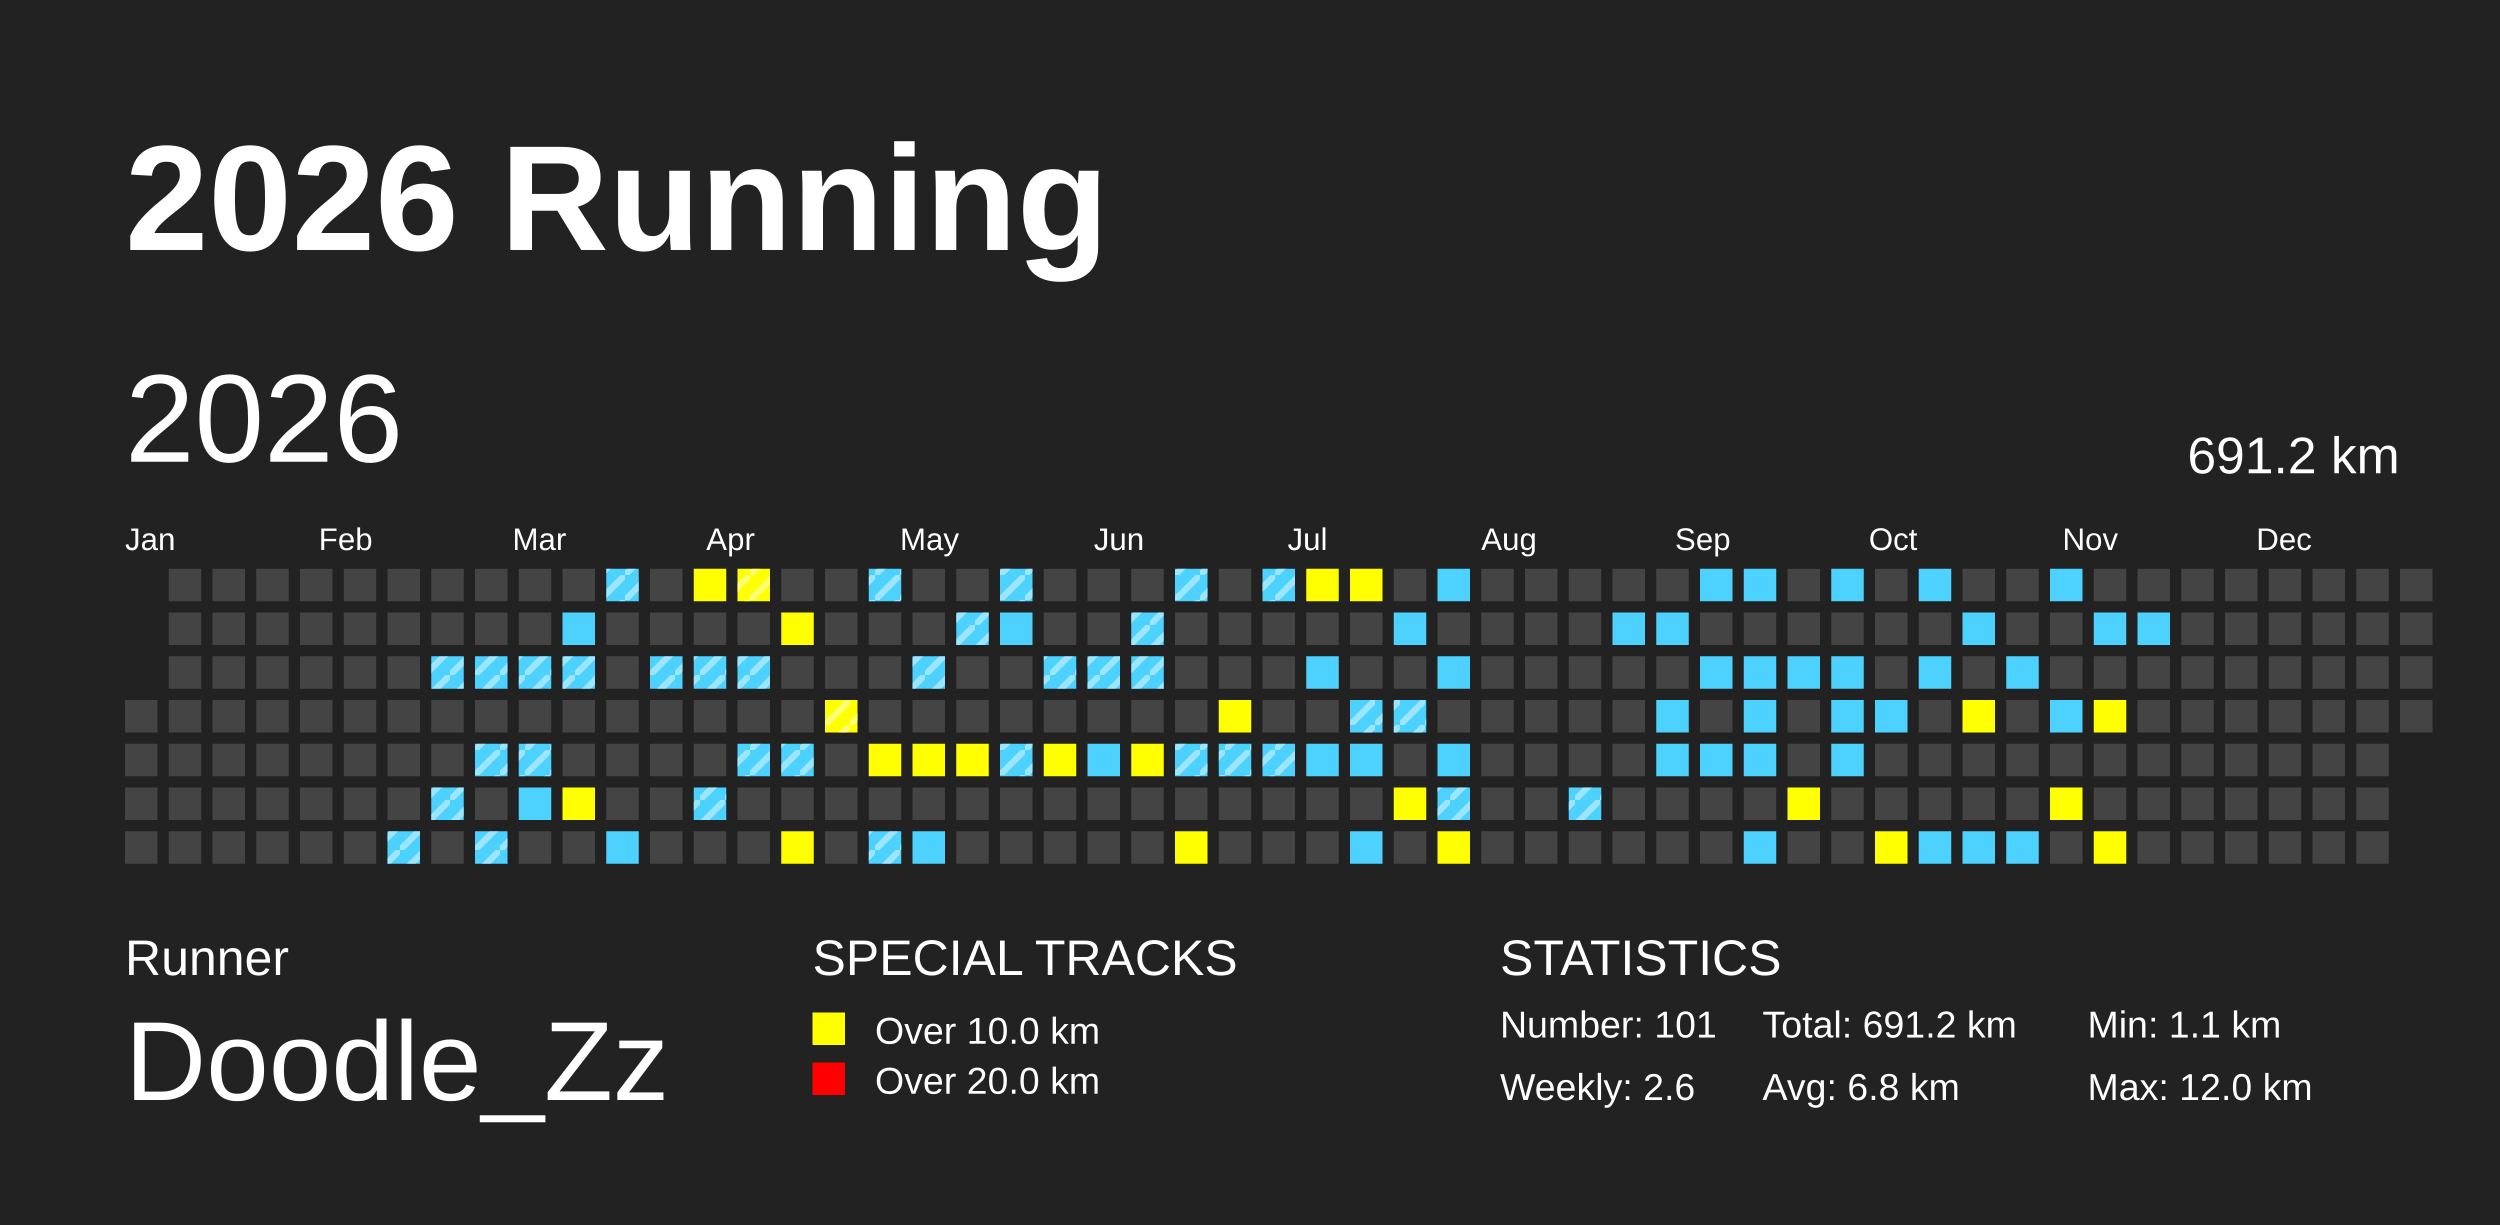
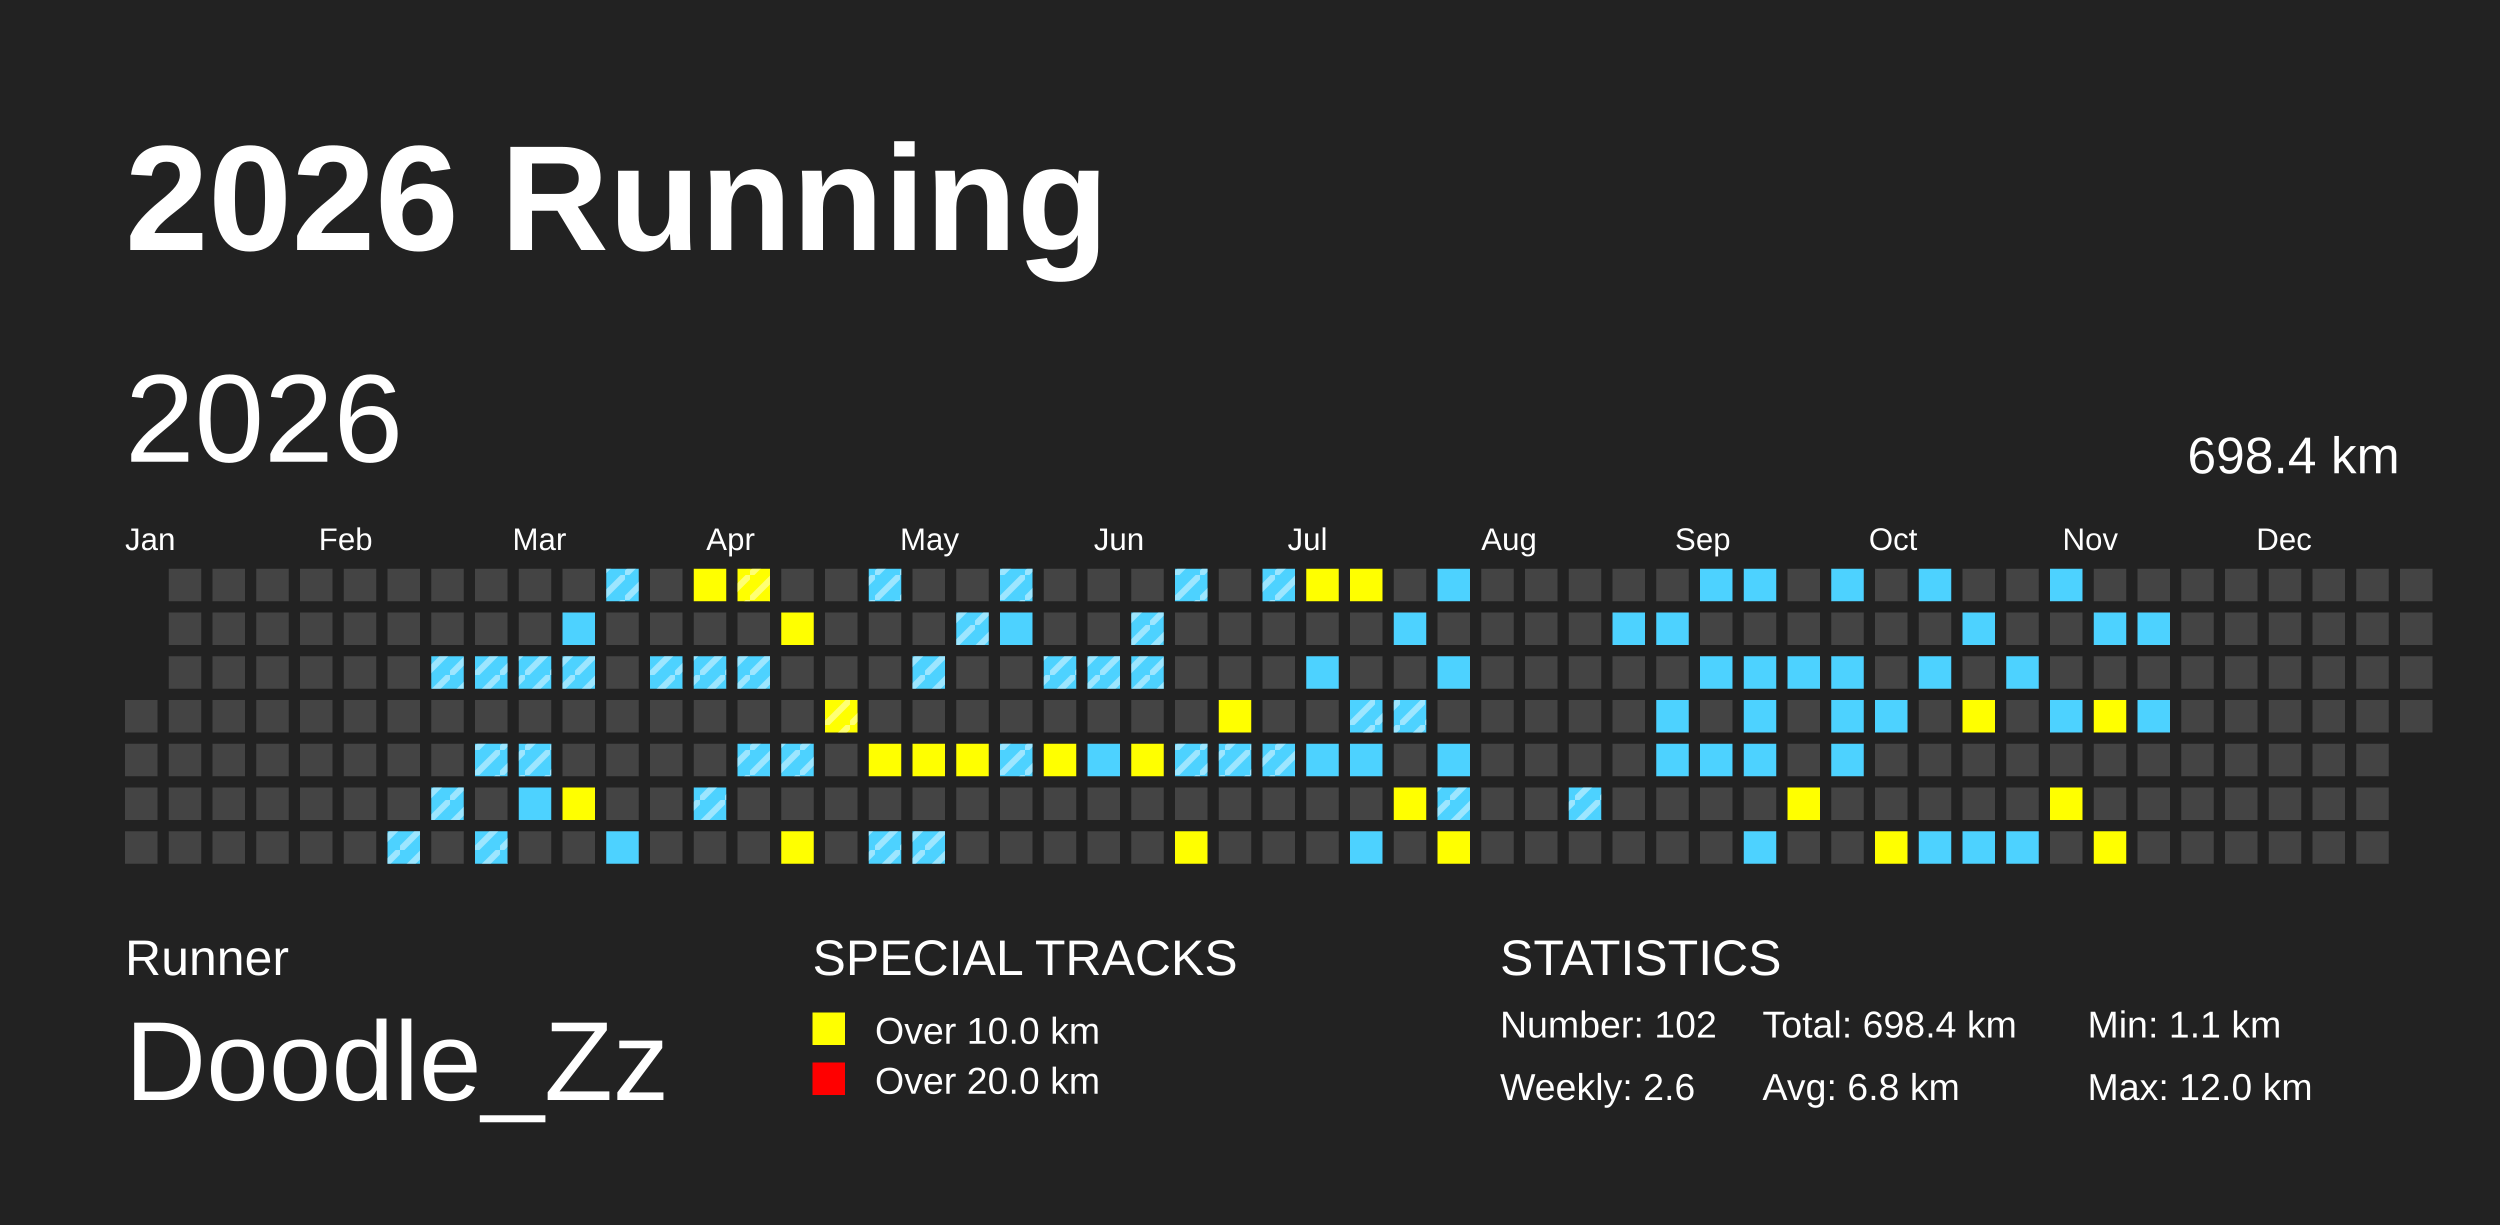
<svg xmlns="http://www.w3.org/2000/svg" baseProfile="full" height="98mm" version="1.1" viewBox="0,0,200,98" width="200mm">
  <defs>
    <pattern height="2" id="indoor-stripe" patternUnits="userSpaceOnUse" width="2">
      <line stroke="white" stroke-opacity="0.45" stroke-width="0.5" x1="0" x2="2" y1="2" y2="0" />
    </pattern>
  </defs>
  <rect fill="#222222" height="98" width="200" x="0" y="0" />
  <text fill="#FFFFFF" style="font-size:12px; font-family:Arial; font-weight:bold;" x="10" y="20">2026 Running</text>
  <text fill="#FFFFFF" style="font-size:4px; font-family:Arial" x="10" y="78">Runner</text>
  <text fill="#FFFFFF" style="font-size:9px; font-family:Arial" x="10" y="88">Doodle_Zz</text>
  <text fill="#FFFFFF" style="font-size:4px; font-family:Arial" x="65" y="78">SPECIAL TRACKS</text>
  <rect fill="yellow" height="2.6" width="2.6" x="65" y="81" />
  <text fill="#FFFFFF" style="font-size:3px; font-family:Arial" x="70" y="83.5">Over 10.0 km</text>
  <rect fill="red" height="2.6" width="2.6" x="65" y="85" />
  <text fill="#FFFFFF" style="font-size:3px; font-family:Arial" x="70" y="87.5">Over 20.0 km</text>
  <text fill="#FFFFFF" style="font-size:4px; font-family:Arial" x="120" y="78">STATISTICS</text>
-   <text fill="#FFFFFF" style="font-size:3px; font-family:Arial" x="120" y="83">Number: 101</text>
+   <text fill="#FFFFFF" style="font-size:3px; font-family:Arial" x="120" y="83">Number: 102</text>
  <text fill="#FFFFFF" style="font-size:3px; font-family:Arial" x="120" y="88">Weekly: 2.6</text>
-   <text fill="#FFFFFF" style="font-size:3px; font-family:Arial" x="141" y="83">Total: 691.2 km</text>
+   <text fill="#FFFFFF" style="font-size:3px; font-family:Arial" x="141" y="83">Total: 698.4 km</text>
  <text fill="#FFFFFF" style="font-size:3px; font-family:Arial" x="141" y="88">Avg: 6.8 km</text>
  <text fill="#FFFFFF" style="font-size:3px; font-family:Arial" x="167" y="83">Min: 1.1 km</text>
  <text fill="#FFFFFF" style="font-size:3px; font-family:Arial" x="167" y="88">Max: 12.0 km</text>
  <text dominant-baseline="hanging" fill="#FFFFFF" style="font-size:10.0px; font-family:Arial;" x="10" y="30">2026</text>
-   <text dominant-baseline="hanging" fill="#FFFFFF" style="font-size:4.125px; font-family:Arial;" x="175" y="35">691.2 km</text>
+   <text dominant-baseline="hanging" fill="#FFFFFF" style="font-size:4.125px; font-family:Arial;" x="175" y="35">698.4 km</text>
  <text fill="#FFFFFF" style="font-size:2.5px; font-family:Arial" x="10.0" y="44">Jan</text>
  <text fill="#FFFFFF" style="font-size:2.5px; font-family:Arial" x="25.5" y="44">Feb</text>
  <text fill="#FFFFFF" style="font-size:2.5px; font-family:Arial" x="41.0" y="44">Mar</text>
  <text fill="#FFFFFF" style="font-size:2.5px; font-family:Arial" x="56.5" y="44">Apr</text>
  <text fill="#FFFFFF" style="font-size:2.5px; font-family:Arial" x="72.0" y="44">May</text>
  <text fill="#FFFFFF" style="font-size:2.5px; font-family:Arial" x="87.5" y="44">Jun</text>
  <text fill="#FFFFFF" style="font-size:2.5px; font-family:Arial" x="103.0" y="44">Jul</text>
  <text fill="#FFFFFF" style="font-size:2.5px; font-family:Arial" x="118.5" y="44">Aug</text>
  <text fill="#FFFFFF" style="font-size:2.5px; font-family:Arial" x="134.0" y="44">Sep</text>
  <text fill="#FFFFFF" style="font-size:2.5px; font-family:Arial" x="149.5" y="44">Oct</text>
  <text fill="#FFFFFF" style="font-size:2.5px; font-family:Arial" x="165.0" y="44">Nov</text>
  <text fill="#FFFFFF" style="font-size:2.5px; font-family:Arial" x="180.5" y="44">Dec</text>
  <rect fill="#444444" height="2.6" width="2.6" x="10.0" y="56.0" />
  <rect fill="#444444" height="2.6" width="2.6" x="10.0" y="59.5" />
  <rect fill="#444444" height="2.6" width="2.6" x="10.0" y="63.0" />
  <rect fill="#444444" height="2.6" width="2.6" x="10.0" y="66.5" />
  <rect fill="#444444" height="2.6" width="2.6" x="13.5" y="45.5" />
  <rect fill="#444444" height="2.6" width="2.6" x="13.5" y="49.0" />
  <rect fill="#444444" height="2.6" width="2.6" x="13.5" y="52.5" />
  <rect fill="#444444" height="2.6" width="2.6" x="13.5" y="56.0" />
  <rect fill="#444444" height="2.6" width="2.6" x="13.5" y="59.5" />
  <rect fill="#444444" height="2.6" width="2.6" x="13.5" y="63.0" />
  <rect fill="#444444" height="2.6" width="2.6" x="13.5" y="66.5" />
  <rect fill="#444444" height="2.6" width="2.6" x="17.0" y="45.5" />
  <rect fill="#444444" height="2.6" width="2.6" x="17.0" y="49.0" />
  <rect fill="#444444" height="2.6" width="2.6" x="17.0" y="52.5" />
  <rect fill="#444444" height="2.6" width="2.6" x="17.0" y="56.0" />
  <rect fill="#444444" height="2.6" width="2.6" x="17.0" y="59.5" />
  <rect fill="#444444" height="2.6" width="2.6" x="17.0" y="63.0" />
  <rect fill="#444444" height="2.6" width="2.6" x="17.0" y="66.5" />
  <rect fill="#444444" height="2.6" width="2.6" x="20.5" y="45.5" />
  <rect fill="#444444" height="2.6" width="2.6" x="20.5" y="49.0" />
  <rect fill="#444444" height="2.6" width="2.6" x="20.5" y="52.5" />
  <rect fill="#444444" height="2.6" width="2.6" x="20.5" y="56.0" />
  <rect fill="#444444" height="2.6" width="2.6" x="20.5" y="59.5" />
  <rect fill="#444444" height="2.6" width="2.6" x="20.5" y="63.0" />
  <rect fill="#444444" height="2.6" width="2.6" x="20.5" y="66.5" />
  <rect fill="#444444" height="2.6" width="2.6" x="24.0" y="45.5" />
  <rect fill="#444444" height="2.6" width="2.6" x="24.0" y="49.0" />
  <rect fill="#444444" height="2.6" width="2.6" x="24.0" y="52.5" />
  <rect fill="#444444" height="2.6" width="2.6" x="24.0" y="56.0" />
  <rect fill="#444444" height="2.6" width="2.6" x="24.0" y="59.5" />
  <rect fill="#444444" height="2.6" width="2.6" x="24.0" y="63.0" />
  <rect fill="#444444" height="2.6" width="2.6" x="24.0" y="66.5" />
  <rect fill="#444444" height="2.6" width="2.6" x="27.5" y="45.5" />
  <rect fill="#444444" height="2.6" width="2.6" x="27.5" y="49.0" />
  <rect fill="#444444" height="2.6" width="2.6" x="27.5" y="52.5" />
  <rect fill="#444444" height="2.6" width="2.6" x="27.5" y="56.0" />
  <rect fill="#444444" height="2.6" width="2.6" x="27.5" y="59.5" />
  <rect fill="#444444" height="2.6" width="2.6" x="27.5" y="63.0" />
  <rect fill="#444444" height="2.6" width="2.6" x="27.5" y="66.5" />
  <rect fill="#444444" height="2.6" width="2.6" x="31.0" y="45.5" />
  <rect fill="#444444" height="2.6" width="2.6" x="31.0" y="49.0" />
  <rect fill="#444444" height="2.6" width="2.6" x="31.0" y="52.5" />
  <rect fill="#444444" height="2.6" width="2.6" x="31.0" y="56.0" />
  <rect fill="#444444" height="2.6" width="2.6" x="31.0" y="59.5" />
  <rect fill="#444444" height="2.6" width="2.6" x="31.0" y="63.0" />
  <rect fill="#4DD2FF" height="2.6" width="2.6" x="31.0" y="66.5" />
  <rect fill="url(#indoor-stripe)" height="2.6" style="pointer-events: none;" width="2.6" x="31.0" y="66.5" />
  <rect fill="#444444" height="2.6" width="2.6" x="34.5" y="45.5" />
  <rect fill="#444444" height="2.6" width="2.6" x="34.5" y="49.0" />
  <rect fill="#4DD2FF" height="2.6" width="2.6" x="34.5" y="52.5" />
  <rect fill="url(#indoor-stripe)" height="2.6" style="pointer-events: none;" width="2.6" x="34.5" y="52.5" />
  <rect fill="#444444" height="2.6" width="2.6" x="34.5" y="56.0" />
  <rect fill="#444444" height="2.6" width="2.6" x="34.5" y="59.5" />
  <rect fill="#4DD2FF" height="2.6" width="2.6" x="34.5" y="63.0" />
  <rect fill="url(#indoor-stripe)" height="2.6" style="pointer-events: none;" width="2.6" x="34.5" y="63.0" />
  <rect fill="#444444" height="2.6" width="2.6" x="34.5" y="66.5" />
  <rect fill="#444444" height="2.6" width="2.6" x="38.0" y="45.5" />
  <rect fill="#444444" height="2.6" width="2.6" x="38.0" y="49.0" />
  <rect fill="#4DD2FF" height="2.6" width="2.6" x="38.0" y="52.5" />
  <rect fill="url(#indoor-stripe)" height="2.6" style="pointer-events: none;" width="2.6" x="38.0" y="52.5" />
  <rect fill="#444444" height="2.6" width="2.6" x="38.0" y="56.0" />
  <rect fill="#4DD2FF" height="2.6" width="2.6" x="38.0" y="59.5" />
  <rect fill="url(#indoor-stripe)" height="2.6" style="pointer-events: none;" width="2.6" x="38.0" y="59.5" />
  <rect fill="#444444" height="2.6" width="2.6" x="38.0" y="63.0" />
  <rect fill="#4DD2FF" height="2.6" width="2.6" x="38.0" y="66.5" />
  <rect fill="url(#indoor-stripe)" height="2.6" style="pointer-events: none;" width="2.6" x="38.0" y="66.5" />
  <rect fill="#444444" height="2.6" width="2.6" x="41.5" y="45.5" />
  <rect fill="#444444" height="2.6" width="2.6" x="41.5" y="49.0" />
  <rect fill="#4DD2FF" height="2.6" width="2.6" x="41.5" y="52.5" />
  <rect fill="url(#indoor-stripe)" height="2.6" style="pointer-events: none;" width="2.6" x="41.5" y="52.5" />
  <rect fill="#444444" height="2.6" width="2.6" x="41.5" y="56.0" />
  <rect fill="#4DD2FF" height="2.6" width="2.6" x="41.5" y="59.5" />
  <rect fill="url(#indoor-stripe)" height="2.6" style="pointer-events: none;" width="2.6" x="41.5" y="59.5" />
  <rect fill="#4DD2FF" height="2.6" width="2.6" x="41.5" y="63.0" />
  <rect fill="#444444" height="2.6" width="2.6" x="41.5" y="66.5" />
  <rect fill="#444444" height="2.6" width="2.6" x="45.0" y="45.5" />
  <rect fill="#4DD2FF" height="2.6" width="2.6" x="45.0" y="49.0" />
  <rect fill="#4DD2FF" height="2.6" width="2.6" x="45.0" y="52.5" />
  <rect fill="url(#indoor-stripe)" height="2.6" style="pointer-events: none;" width="2.6" x="45.0" y="52.5" />
  <rect fill="#444444" height="2.6" width="2.6" x="45.0" y="56.0" />
  <rect fill="#444444" height="2.6" width="2.6" x="45.0" y="59.5" />
  <rect fill="yellow" height="2.6" width="2.6" x="45.0" y="63.0" />
  <rect fill="#444444" height="2.6" width="2.6" x="45.0" y="66.5" />
  <rect fill="#4DD2FF" height="2.6" width="2.6" x="48.5" y="45.5" />
  <rect fill="url(#indoor-stripe)" height="2.6" style="pointer-events: none;" width="2.6" x="48.5" y="45.5" />
  <rect fill="#444444" height="2.6" width="2.6" x="48.5" y="49.0" />
  <rect fill="#444444" height="2.6" width="2.6" x="48.5" y="52.5" />
  <rect fill="#444444" height="2.6" width="2.6" x="48.5" y="56.0" />
  <rect fill="#444444" height="2.6" width="2.6" x="48.5" y="59.5" />
  <rect fill="#444444" height="2.6" width="2.6" x="48.5" y="63.0" />
  <rect fill="#4DD2FF" height="2.6" width="2.6" x="48.5" y="66.5" />
  <rect fill="#444444" height="2.6" width="2.6" x="52.0" y="45.5" />
  <rect fill="#444444" height="2.6" width="2.6" x="52.0" y="49.0" />
  <rect fill="#4DD2FF" height="2.6" width="2.6" x="52.0" y="52.5" />
  <rect fill="url(#indoor-stripe)" height="2.6" style="pointer-events: none;" width="2.6" x="52.0" y="52.5" />
  <rect fill="#444444" height="2.6" width="2.6" x="52.0" y="56.0" />
  <rect fill="#444444" height="2.6" width="2.6" x="52.0" y="59.5" />
  <rect fill="#444444" height="2.6" width="2.6" x="52.0" y="63.0" />
  <rect fill="#444444" height="2.6" width="2.6" x="52.0" y="66.5" />
  <rect fill="yellow" height="2.6" width="2.6" x="55.5" y="45.5" />
  <rect fill="#444444" height="2.6" width="2.6" x="55.5" y="49.0" />
  <rect fill="#4DD2FF" height="2.6" width="2.6" x="55.5" y="52.5" />
  <rect fill="url(#indoor-stripe)" height="2.6" style="pointer-events: none;" width="2.6" x="55.5" y="52.5" />
  <rect fill="#444444" height="2.6" width="2.6" x="55.5" y="56.0" />
  <rect fill="#444444" height="2.6" width="2.6" x="55.5" y="59.5" />
  <rect fill="#4DD2FF" height="2.6" width="2.6" x="55.5" y="63.0" />
  <rect fill="url(#indoor-stripe)" height="2.6" style="pointer-events: none;" width="2.6" x="55.5" y="63.0" />
  <rect fill="#444444" height="2.6" width="2.6" x="55.5" y="66.5" />
  <rect fill="yellow" height="2.6" width="2.6" x="59.0" y="45.5" />
  <rect fill="url(#indoor-stripe)" height="2.6" style="pointer-events: none;" width="2.6" x="59.0" y="45.5" />
  <rect fill="#444444" height="2.6" width="2.6" x="59.0" y="49.0" />
  <rect fill="#4DD2FF" height="2.6" width="2.6" x="59.0" y="52.5" />
  <rect fill="url(#indoor-stripe)" height="2.6" style="pointer-events: none;" width="2.6" x="59.0" y="52.5" />
  <rect fill="#444444" height="2.6" width="2.6" x="59.0" y="56.0" />
  <rect fill="#4DD2FF" height="2.6" width="2.6" x="59.0" y="59.5" />
  <rect fill="url(#indoor-stripe)" height="2.6" style="pointer-events: none;" width="2.6" x="59.0" y="59.5" />
  <rect fill="#444444" height="2.6" width="2.6" x="59.0" y="63.0" />
  <rect fill="#444444" height="2.6" width="2.6" x="59.0" y="66.5" />
  <rect fill="#444444" height="2.6" width="2.6" x="62.5" y="45.5" />
  <rect fill="yellow" height="2.6" width="2.6" x="62.5" y="49.0" />
  <rect fill="#444444" height="2.6" width="2.6" x="62.5" y="52.5" />
  <rect fill="#444444" height="2.6" width="2.6" x="62.5" y="56.0" />
  <rect fill="#4DD2FF" height="2.6" width="2.6" x="62.5" y="59.5" />
  <rect fill="url(#indoor-stripe)" height="2.6" style="pointer-events: none;" width="2.6" x="62.5" y="59.5" />
  <rect fill="#444444" height="2.6" width="2.6" x="62.5" y="63.0" />
  <rect fill="yellow" height="2.6" width="2.6" x="62.5" y="66.5" />
  <rect fill="#444444" height="2.6" width="2.6" x="66.0" y="45.5" />
  <rect fill="#444444" height="2.6" width="2.6" x="66.0" y="49.0" />
  <rect fill="#444444" height="2.6" width="2.6" x="66.0" y="52.5" />
  <rect fill="yellow" height="2.6" width="2.6" x="66.0" y="56.0" />
  <rect fill="url(#indoor-stripe)" height="2.6" style="pointer-events: none;" width="2.6" x="66.0" y="56.0" />
  <rect fill="#444444" height="2.6" width="2.6" x="66.0" y="59.5" />
  <rect fill="#444444" height="2.6" width="2.6" x="66.0" y="63.0" />
  <rect fill="#444444" height="2.6" width="2.6" x="66.0" y="66.5" />
  <rect fill="#4DD2FF" height="2.6" width="2.6" x="69.5" y="45.5" />
  <rect fill="url(#indoor-stripe)" height="2.6" style="pointer-events: none;" width="2.6" x="69.5" y="45.5" />
  <rect fill="#444444" height="2.6" width="2.6" x="69.5" y="49.0" />
  <rect fill="#444444" height="2.6" width="2.6" x="69.5" y="52.5" />
  <rect fill="#444444" height="2.6" width="2.6" x="69.5" y="56.0" />
  <rect fill="yellow" height="2.6" width="2.6" x="69.5" y="59.5" />
  <rect fill="#444444" height="2.6" width="2.6" x="69.5" y="63.0" />
  <rect fill="#4DD2FF" height="2.6" width="2.6" x="69.5" y="66.5" />
  <rect fill="url(#indoor-stripe)" height="2.6" style="pointer-events: none;" width="2.6" x="69.5" y="66.5" />
  <rect fill="#444444" height="2.6" width="2.6" x="73.0" y="45.5" />
  <rect fill="#444444" height="2.6" width="2.6" x="73.0" y="49.0" />
  <rect fill="#4DD2FF" height="2.6" width="2.6" x="73.0" y="52.5" />
  <rect fill="url(#indoor-stripe)" height="2.6" style="pointer-events: none;" width="2.6" x="73.0" y="52.5" />
  <rect fill="#444444" height="2.6" width="2.6" x="73.0" y="56.0" />
  <rect fill="yellow" height="2.6" width="2.6" x="73.0" y="59.5" />
  <rect fill="#444444" height="2.6" width="2.6" x="73.0" y="63.0" />
  <rect fill="#4DD2FF" height="2.6" width="2.6" x="73.0" y="66.5" />
+   <rect fill="url(#indoor-stripe)" height="2.6" style="pointer-events: none;" width="2.6" x="73.0" y="66.5" />
  <rect fill="#444444" height="2.6" width="2.6" x="76.5" y="45.5" />
  <rect fill="#4DD2FF" height="2.6" width="2.6" x="76.5" y="49.0" />
  <rect fill="url(#indoor-stripe)" height="2.6" style="pointer-events: none;" width="2.6" x="76.5" y="49.0" />
  <rect fill="#444444" height="2.6" width="2.6" x="76.5" y="52.5" />
  <rect fill="#444444" height="2.6" width="2.6" x="76.5" y="56.0" />
  <rect fill="yellow" height="2.6" width="2.6" x="76.5" y="59.5" />
  <rect fill="#444444" height="2.6" width="2.6" x="76.5" y="63.0" />
  <rect fill="#444444" height="2.6" width="2.6" x="76.5" y="66.5" />
  <rect fill="#4DD2FF" height="2.6" width="2.6" x="80.0" y="45.5" />
  <rect fill="url(#indoor-stripe)" height="2.6" style="pointer-events: none;" width="2.6" x="80.0" y="45.5" />
  <rect fill="#4DD2FF" height="2.6" width="2.6" x="80.0" y="49.0" />
  <rect fill="#444444" height="2.6" width="2.6" x="80.0" y="52.5" />
  <rect fill="#444444" height="2.6" width="2.6" x="80.0" y="56.0" />
  <rect fill="#4DD2FF" height="2.6" width="2.6" x="80.0" y="59.5" />
  <rect fill="url(#indoor-stripe)" height="2.6" style="pointer-events: none;" width="2.6" x="80.0" y="59.5" />
  <rect fill="#444444" height="2.6" width="2.6" x="80.0" y="63.0" />
  <rect fill="#444444" height="2.6" width="2.6" x="80.0" y="66.5" />
  <rect fill="#444444" height="2.6" width="2.6" x="83.5" y="45.5" />
  <rect fill="#444444" height="2.6" width="2.6" x="83.5" y="49.0" />
  <rect fill="#4DD2FF" height="2.6" width="2.6" x="83.5" y="52.5" />
  <rect fill="url(#indoor-stripe)" height="2.6" style="pointer-events: none;" width="2.6" x="83.5" y="52.5" />
  <rect fill="#444444" height="2.6" width="2.6" x="83.5" y="56.0" />
  <rect fill="yellow" height="2.6" width="2.6" x="83.5" y="59.5" />
  <rect fill="#444444" height="2.6" width="2.6" x="83.5" y="63.0" />
  <rect fill="#444444" height="2.6" width="2.6" x="83.5" y="66.5" />
  <rect fill="#444444" height="2.6" width="2.6" x="87.0" y="45.5" />
  <rect fill="#444444" height="2.6" width="2.6" x="87.0" y="49.0" />
  <rect fill="#4DD2FF" height="2.6" width="2.6" x="87.0" y="52.5" />
  <rect fill="url(#indoor-stripe)" height="2.6" style="pointer-events: none;" width="2.6" x="87.0" y="52.5" />
  <rect fill="#444444" height="2.6" width="2.6" x="87.0" y="56.0" />
  <rect fill="#4DD2FF" height="2.6" width="2.6" x="87.0" y="59.5" />
  <rect fill="#444444" height="2.6" width="2.6" x="87.0" y="63.0" />
  <rect fill="#444444" height="2.6" width="2.6" x="87.0" y="66.5" />
  <rect fill="#444444" height="2.6" width="2.6" x="90.5" y="45.5" />
  <rect fill="#4DD2FF" height="2.6" width="2.6" x="90.5" y="49.0" />
  <rect fill="url(#indoor-stripe)" height="2.6" style="pointer-events: none;" width="2.6" x="90.5" y="49.0" />
  <rect fill="#4DD2FF" height="2.6" width="2.6" x="90.5" y="52.5" />
  <rect fill="url(#indoor-stripe)" height="2.6" style="pointer-events: none;" width="2.6" x="90.5" y="52.5" />
  <rect fill="#444444" height="2.6" width="2.6" x="90.5" y="56.0" />
  <rect fill="yellow" height="2.6" width="2.6" x="90.5" y="59.5" />
  <rect fill="#444444" height="2.6" width="2.6" x="90.5" y="63.0" />
  <rect fill="#444444" height="2.6" width="2.6" x="90.5" y="66.5" />
  <rect fill="#4DD2FF" height="2.6" width="2.6" x="94.0" y="45.5" />
  <rect fill="url(#indoor-stripe)" height="2.6" style="pointer-events: none;" width="2.6" x="94.0" y="45.5" />
  <rect fill="#444444" height="2.6" width="2.6" x="94.0" y="49.0" />
  <rect fill="#444444" height="2.6" width="2.6" x="94.0" y="52.5" />
  <rect fill="#444444" height="2.6" width="2.6" x="94.0" y="56.0" />
  <rect fill="#4DD2FF" height="2.6" width="2.6" x="94.0" y="59.5" />
  <rect fill="url(#indoor-stripe)" height="2.6" style="pointer-events: none;" width="2.6" x="94.0" y="59.5" />
  <rect fill="#444444" height="2.6" width="2.6" x="94.0" y="63.0" />
  <rect fill="yellow" height="2.6" width="2.6" x="94.0" y="66.5" />
  <rect fill="#444444" height="2.6" width="2.6" x="97.5" y="45.5" />
  <rect fill="#444444" height="2.6" width="2.6" x="97.5" y="49.0" />
  <rect fill="#444444" height="2.6" width="2.6" x="97.5" y="52.5" />
  <rect fill="yellow" height="2.6" width="2.6" x="97.5" y="56.0" />
  <rect fill="#4DD2FF" height="2.6" width="2.6" x="97.5" y="59.5" />
  <rect fill="url(#indoor-stripe)" height="2.6" style="pointer-events: none;" width="2.6" x="97.5" y="59.5" />
  <rect fill="#444444" height="2.6" width="2.6" x="97.5" y="63.0" />
  <rect fill="#444444" height="2.6" width="2.6" x="97.5" y="66.5" />
  <rect fill="#4DD2FF" height="2.6" width="2.6" x="101.0" y="45.5" />
  <rect fill="url(#indoor-stripe)" height="2.6" style="pointer-events: none;" width="2.6" x="101.0" y="45.5" />
  <rect fill="#444444" height="2.6" width="2.6" x="101.0" y="49.0" />
  <rect fill="#444444" height="2.6" width="2.6" x="101.0" y="52.5" />
  <rect fill="#444444" height="2.6" width="2.6" x="101.0" y="56.0" />
  <rect fill="#4DD2FF" height="2.6" width="2.6" x="101.0" y="59.5" />
  <rect fill="url(#indoor-stripe)" height="2.6" style="pointer-events: none;" width="2.6" x="101.0" y="59.5" />
  <rect fill="#444444" height="2.6" width="2.6" x="101.0" y="63.0" />
  <rect fill="#444444" height="2.6" width="2.6" x="101.0" y="66.5" />
  <rect fill="yellow" height="2.6" width="2.6" x="104.5" y="45.5" />
  <rect fill="#444444" height="2.6" width="2.6" x="104.5" y="49.0" />
  <rect fill="#4DD2FF" height="2.6" width="2.6" x="104.5" y="52.5" />
  <rect fill="#444444" height="2.6" width="2.6" x="104.5" y="56.0" />
  <rect fill="#4DD2FF" height="2.6" width="2.6" x="104.5" y="59.5" />
  <rect fill="#444444" height="2.6" width="2.6" x="104.5" y="63.0" />
  <rect fill="#444444" height="2.6" width="2.6" x="104.5" y="66.5" />
  <rect fill="yellow" height="2.6" width="2.6" x="108.0" y="45.5" />
  <rect fill="#444444" height="2.6" width="2.6" x="108.0" y="49.0" />
  <rect fill="#444444" height="2.6" width="2.6" x="108.0" y="52.5" />
  <rect fill="#4DD2FF" height="2.6" width="2.6" x="108.0" y="56.0" />
  <rect fill="url(#indoor-stripe)" height="2.6" style="pointer-events: none;" width="2.6" x="108.0" y="56.0" />
  <rect fill="#4DD2FF" height="2.6" width="2.6" x="108.0" y="59.5" />
  <rect fill="#444444" height="2.6" width="2.6" x="108.0" y="63.0" />
  <rect fill="#4DD2FF" height="2.6" width="2.6" x="108.0" y="66.5" />
  <rect fill="#444444" height="2.6" width="2.6" x="111.5" y="45.5" />
  <rect fill="#4DD2FF" height="2.6" width="2.6" x="111.5" y="49.0" />
  <rect fill="#444444" height="2.6" width="2.6" x="111.5" y="52.5" />
  <rect fill="#4DD2FF" height="2.6" width="2.6" x="111.5" y="56.0" />
  <rect fill="url(#indoor-stripe)" height="2.6" style="pointer-events: none;" width="2.6" x="111.5" y="56.0" />
  <rect fill="#444444" height="2.6" width="2.6" x="111.5" y="59.5" />
  <rect fill="yellow" height="2.6" width="2.6" x="111.5" y="63.0" />
  <rect fill="#444444" height="2.6" width="2.6" x="111.5" y="66.5" />
  <rect fill="#4DD2FF" height="2.6" width="2.6" x="115.0" y="45.5" />
  <rect fill="#444444" height="2.6" width="2.6" x="115.0" y="49.0" />
  <rect fill="#4DD2FF" height="2.6" width="2.6" x="115.0" y="52.5" />
  <rect fill="#444444" height="2.6" width="2.6" x="115.0" y="56.0" />
  <rect fill="#4DD2FF" height="2.6" width="2.6" x="115.0" y="59.5" />
  <rect fill="#4DD2FF" height="2.6" width="2.6" x="115.0" y="63.0" />
  <rect fill="url(#indoor-stripe)" height="2.6" style="pointer-events: none;" width="2.6" x="115.0" y="63.0" />
  <rect fill="yellow" height="2.6" width="2.6" x="115.0" y="66.5" />
  <rect fill="#444444" height="2.6" width="2.6" x="118.5" y="45.5" />
  <rect fill="#444444" height="2.6" width="2.6" x="118.5" y="49.0" />
  <rect fill="#444444" height="2.6" width="2.6" x="118.5" y="52.5" />
  <rect fill="#444444" height="2.6" width="2.6" x="118.5" y="56.0" />
  <rect fill="#444444" height="2.6" width="2.6" x="118.5" y="59.5" />
  <rect fill="#444444" height="2.6" width="2.6" x="118.5" y="63.0" />
  <rect fill="#444444" height="2.6" width="2.6" x="118.5" y="66.5" />
  <rect fill="#444444" height="2.6" width="2.6" x="122.0" y="45.5" />
  <rect fill="#444444" height="2.6" width="2.6" x="122.0" y="49.0" />
  <rect fill="#444444" height="2.6" width="2.6" x="122.0" y="52.5" />
  <rect fill="#444444" height="2.6" width="2.6" x="122.0" y="56.0" />
  <rect fill="#444444" height="2.6" width="2.6" x="122.0" y="59.5" />
  <rect fill="#444444" height="2.6" width="2.6" x="122.0" y="63.0" />
  <rect fill="#444444" height="2.6" width="2.6" x="122.0" y="66.5" />
  <rect fill="#444444" height="2.6" width="2.6" x="125.5" y="45.5" />
  <rect fill="#444444" height="2.6" width="2.6" x="125.5" y="49.0" />
  <rect fill="#444444" height="2.6" width="2.6" x="125.5" y="52.5" />
  <rect fill="#444444" height="2.6" width="2.6" x="125.5" y="56.0" />
  <rect fill="#444444" height="2.6" width="2.6" x="125.5" y="59.5" />
  <rect fill="#4DD2FF" height="2.6" width="2.6" x="125.5" y="63.0" />
  <rect fill="url(#indoor-stripe)" height="2.6" style="pointer-events: none;" width="2.6" x="125.5" y="63.0" />
  <rect fill="#444444" height="2.6" width="2.6" x="125.5" y="66.5" />
  <rect fill="#444444" height="2.6" width="2.6" x="129.0" y="45.5" />
  <rect fill="#4DD2FF" height="2.6" width="2.6" x="129.0" y="49.0" />
  <rect fill="#444444" height="2.6" width="2.6" x="129.0" y="52.5" />
  <rect fill="#444444" height="2.6" width="2.6" x="129.0" y="56.0" />
  <rect fill="#444444" height="2.6" width="2.6" x="129.0" y="59.5" />
  <rect fill="#444444" height="2.6" width="2.6" x="129.0" y="63.0" />
  <rect fill="#444444" height="2.6" width="2.6" x="129.0" y="66.5" />
  <rect fill="#444444" height="2.6" width="2.6" x="132.5" y="45.5" />
  <rect fill="#4DD2FF" height="2.6" width="2.6" x="132.5" y="49.0" />
  <rect fill="#444444" height="2.6" width="2.6" x="132.5" y="52.5" />
  <rect fill="#4DD2FF" height="2.6" width="2.6" x="132.5" y="56.0" />
  <rect fill="#4DD2FF" height="2.6" width="2.6" x="132.5" y="59.5" />
  <rect fill="#444444" height="2.6" width="2.6" x="132.5" y="63.0" />
  <rect fill="#444444" height="2.6" width="2.6" x="132.5" y="66.5" />
  <rect fill="#4DD2FF" height="2.6" width="2.6" x="136.0" y="45.5" />
  <rect fill="#444444" height="2.6" width="2.6" x="136.0" y="49.0" />
  <rect fill="#4DD2FF" height="2.6" width="2.6" x="136.0" y="52.5" />
  <rect fill="#444444" height="2.6" width="2.6" x="136.0" y="56.0" />
  <rect fill="#4DD2FF" height="2.6" width="2.6" x="136.0" y="59.5" />
  <rect fill="#444444" height="2.6" width="2.6" x="136.0" y="63.0" />
  <rect fill="#444444" height="2.6" width="2.6" x="136.0" y="66.5" />
  <rect fill="#4DD2FF" height="2.6" width="2.6" x="139.5" y="45.5" />
  <rect fill="#444444" height="2.6" width="2.6" x="139.5" y="49.0" />
  <rect fill="#4DD2FF" height="2.6" width="2.6" x="139.5" y="52.5" />
  <rect fill="#4DD2FF" height="2.6" width="2.6" x="139.5" y="56.0" />
  <rect fill="#4DD2FF" height="2.6" width="2.6" x="139.5" y="59.5" />
  <rect fill="#444444" height="2.6" width="2.6" x="139.5" y="63.0" />
  <rect fill="#4DD2FF" height="2.6" width="2.6" x="139.5" y="66.5" />
  <rect fill="#444444" height="2.6" width="2.6" x="143.0" y="45.5" />
  <rect fill="#444444" height="2.6" width="2.6" x="143.0" y="49.0" />
  <rect fill="#4DD2FF" height="2.6" width="2.6" x="143.0" y="52.5" />
  <rect fill="#444444" height="2.6" width="2.6" x="143.0" y="56.0" />
  <rect fill="#444444" height="2.6" width="2.6" x="143.0" y="59.5" />
  <rect fill="yellow" height="2.6" width="2.6" x="143.0" y="63.0" />
  <rect fill="#444444" height="2.6" width="2.6" x="143.0" y="66.5" />
  <rect fill="#4DD2FF" height="2.6" width="2.6" x="146.5" y="45.5" />
  <rect fill="#444444" height="2.6" width="2.6" x="146.5" y="49.0" />
  <rect fill="#4DD2FF" height="2.6" width="2.6" x="146.5" y="52.5" />
  <rect fill="#4DD2FF" height="2.6" width="2.6" x="146.5" y="56.0" />
  <rect fill="#4DD2FF" height="2.6" width="2.6" x="146.5" y="59.5" />
  <rect fill="#444444" height="2.6" width="2.6" x="146.5" y="63.0" />
  <rect fill="#444444" height="2.6" width="2.6" x="146.5" y="66.5" />
  <rect fill="#444444" height="2.6" width="2.6" x="150.0" y="45.5" />
  <rect fill="#444444" height="2.6" width="2.6" x="150.0" y="49.0" />
  <rect fill="#444444" height="2.6" width="2.6" x="150.0" y="52.5" />
  <rect fill="#4DD2FF" height="2.6" width="2.6" x="150.0" y="56.0" />
  <rect fill="#444444" height="2.6" width="2.6" x="150.0" y="59.5" />
  <rect fill="#444444" height="2.6" width="2.6" x="150.0" y="63.0" />
  <rect fill="yellow" height="2.6" width="2.6" x="150.0" y="66.5" />
  <rect fill="#4DD2FF" height="2.6" width="2.6" x="153.5" y="45.5" />
  <rect fill="#444444" height="2.6" width="2.6" x="153.5" y="49.0" />
  <rect fill="#4DD2FF" height="2.6" width="2.6" x="153.5" y="52.5" />
  <rect fill="#444444" height="2.6" width="2.6" x="153.5" y="56.0" />
  <rect fill="#444444" height="2.6" width="2.6" x="153.5" y="59.5" />
  <rect fill="#444444" height="2.6" width="2.6" x="153.5" y="63.0" />
  <rect fill="#4DD2FF" height="2.6" width="2.6" x="153.5" y="66.5" />
  <rect fill="#444444" height="2.6" width="2.6" x="157.0" y="45.5" />
  <rect fill="#4DD2FF" height="2.6" width="2.6" x="157.0" y="49.0" />
  <rect fill="#444444" height="2.6" width="2.6" x="157.0" y="52.5" />
  <rect fill="yellow" height="2.6" width="2.6" x="157.0" y="56.0" />
  <rect fill="#444444" height="2.6" width="2.6" x="157.0" y="59.5" />
  <rect fill="#444444" height="2.6" width="2.6" x="157.0" y="63.0" />
  <rect fill="#4DD2FF" height="2.6" width="2.6" x="157.0" y="66.5" />
  <rect fill="#444444" height="2.6" width="2.6" x="160.5" y="45.5" />
  <rect fill="#444444" height="2.6" width="2.6" x="160.5" y="49.0" />
  <rect fill="#4DD2FF" height="2.6" width="2.6" x="160.5" y="52.5" />
  <rect fill="#444444" height="2.6" width="2.6" x="160.5" y="56.0" />
  <rect fill="#444444" height="2.6" width="2.6" x="160.5" y="59.5" />
  <rect fill="#444444" height="2.6" width="2.6" x="160.5" y="63.0" />
  <rect fill="#4DD2FF" height="2.6" width="2.6" x="160.5" y="66.5" />
  <rect fill="#4DD2FF" height="2.6" width="2.6" x="164.0" y="45.5" />
  <rect fill="#444444" height="2.6" width="2.6" x="164.0" y="49.0" />
  <rect fill="#444444" height="2.6" width="2.6" x="164.0" y="52.5" />
  <rect fill="#4DD2FF" height="2.6" width="2.6" x="164.0" y="56.0" />
  <rect fill="#444444" height="2.6" width="2.6" x="164.0" y="59.5" />
  <rect fill="yellow" height="2.6" width="2.6" x="164.0" y="63.0" />
  <rect fill="#444444" height="2.6" width="2.6" x="164.0" y="66.5" />
  <rect fill="#444444" height="2.6" width="2.6" x="167.5" y="45.5" />
  <rect fill="#4DD2FF" height="2.6" width="2.6" x="167.5" y="49.0" />
  <rect fill="#444444" height="2.6" width="2.6" x="167.5" y="52.5" />
  <rect fill="yellow" height="2.6" width="2.6" x="167.5" y="56.0" />
  <rect fill="#444444" height="2.6" width="2.6" x="167.5" y="59.5" />
  <rect fill="#444444" height="2.6" width="2.6" x="167.5" y="63.0" />
  <rect fill="yellow" height="2.6" width="2.6" x="167.5" y="66.5" />
  <rect fill="#444444" height="2.6" width="2.6" x="171.0" y="45.5" />
  <rect fill="#4DD2FF" height="2.6" width="2.6" x="171.0" y="49.0" />
  <rect fill="#444444" height="2.6" width="2.6" x="171.0" y="52.5" />
-   <rect fill="#444444" height="2.6" width="2.6" x="171.0" y="56.0" />
+   <rect fill="#4DD2FF" height="2.6" width="2.6" x="171.0" y="56.0" />
  <rect fill="#444444" height="2.6" width="2.6" x="171.0" y="59.5" />
  <rect fill="#444444" height="2.6" width="2.6" x="171.0" y="63.0" />
  <rect fill="#444444" height="2.6" width="2.6" x="171.0" y="66.5" />
  <rect fill="#444444" height="2.6" width="2.6" x="174.5" y="45.5" />
  <rect fill="#444444" height="2.6" width="2.6" x="174.5" y="49.0" />
  <rect fill="#444444" height="2.6" width="2.6" x="174.5" y="52.5" />
  <rect fill="#444444" height="2.6" width="2.6" x="174.5" y="56.0" />
  <rect fill="#444444" height="2.6" width="2.6" x="174.5" y="59.5" />
  <rect fill="#444444" height="2.6" width="2.6" x="174.5" y="63.0" />
  <rect fill="#444444" height="2.6" width="2.6" x="174.5" y="66.5" />
  <rect fill="#444444" height="2.6" width="2.6" x="178.0" y="45.5" />
  <rect fill="#444444" height="2.6" width="2.6" x="178.0" y="49.0" />
  <rect fill="#444444" height="2.6" width="2.6" x="178.0" y="52.5" />
  <rect fill="#444444" height="2.6" width="2.6" x="178.0" y="56.0" />
  <rect fill="#444444" height="2.6" width="2.6" x="178.0" y="59.5" />
  <rect fill="#444444" height="2.6" width="2.6" x="178.0" y="63.0" />
  <rect fill="#444444" height="2.6" width="2.6" x="178.0" y="66.5" />
  <rect fill="#444444" height="2.6" width="2.6" x="181.5" y="45.5" />
  <rect fill="#444444" height="2.6" width="2.6" x="181.5" y="49.0" />
  <rect fill="#444444" height="2.6" width="2.6" x="181.5" y="52.5" />
  <rect fill="#444444" height="2.6" width="2.6" x="181.5" y="56.0" />
  <rect fill="#444444" height="2.6" width="2.6" x="181.5" y="59.5" />
  <rect fill="#444444" height="2.6" width="2.6" x="181.5" y="63.0" />
  <rect fill="#444444" height="2.6" width="2.6" x="181.5" y="66.5" />
  <rect fill="#444444" height="2.6" width="2.6" x="185.0" y="45.5" />
  <rect fill="#444444" height="2.6" width="2.6" x="185.0" y="49.0" />
  <rect fill="#444444" height="2.6" width="2.6" x="185.0" y="52.5" />
  <rect fill="#444444" height="2.6" width="2.6" x="185.0" y="56.0" />
  <rect fill="#444444" height="2.6" width="2.6" x="185.0" y="59.5" />
  <rect fill="#444444" height="2.6" width="2.6" x="185.0" y="63.0" />
  <rect fill="#444444" height="2.6" width="2.6" x="185.0" y="66.5" />
  <rect fill="#444444" height="2.6" width="2.6" x="188.5" y="45.5" />
  <rect fill="#444444" height="2.6" width="2.6" x="188.5" y="49.0" />
  <rect fill="#444444" height="2.6" width="2.6" x="188.5" y="52.5" />
  <rect fill="#444444" height="2.6" width="2.6" x="188.5" y="56.0" />
  <rect fill="#444444" height="2.6" width="2.6" x="188.5" y="59.5" />
  <rect fill="#444444" height="2.6" width="2.6" x="188.5" y="63.0" />
  <rect fill="#444444" height="2.6" width="2.6" x="188.5" y="66.5" />
  <rect fill="#444444" height="2.6" width="2.6" x="192.0" y="45.5" />
  <rect fill="#444444" height="2.6" width="2.6" x="192.0" y="49.0" />
  <rect fill="#444444" height="2.6" width="2.6" x="192.0" y="52.5" />
  <rect fill="#444444" height="2.6" width="2.6" x="192.0" y="56.0" />
</svg>
